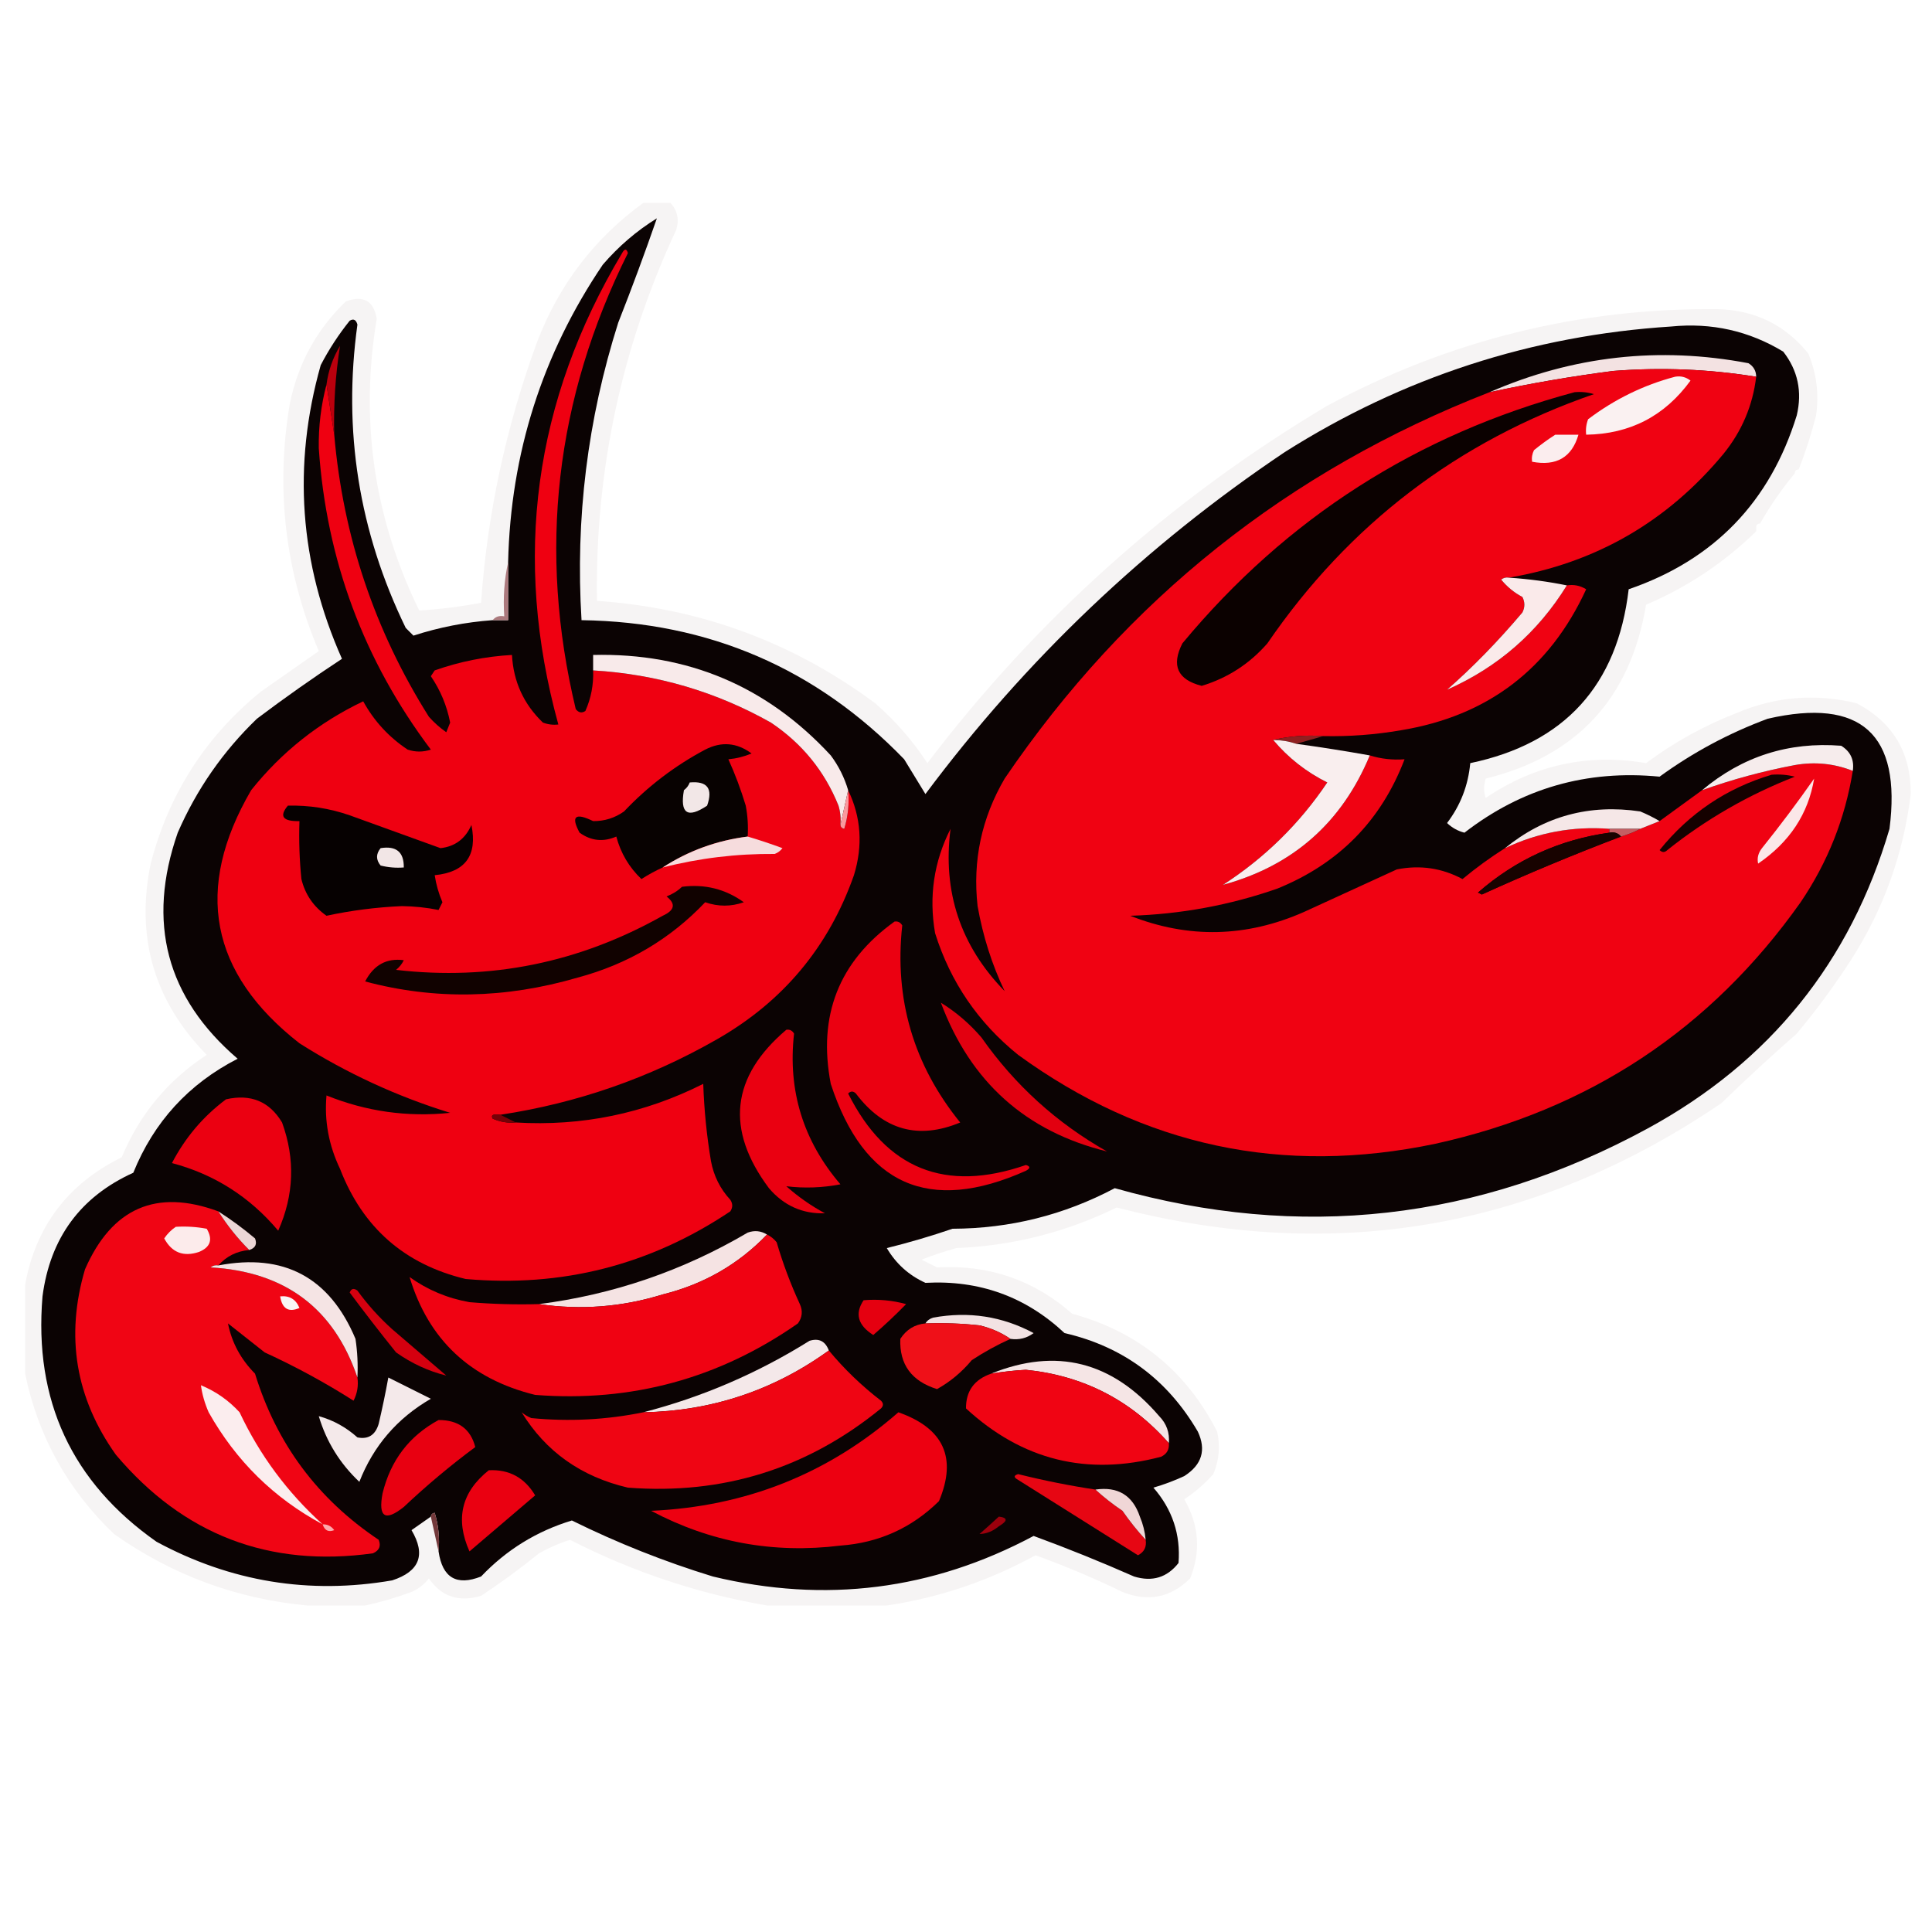
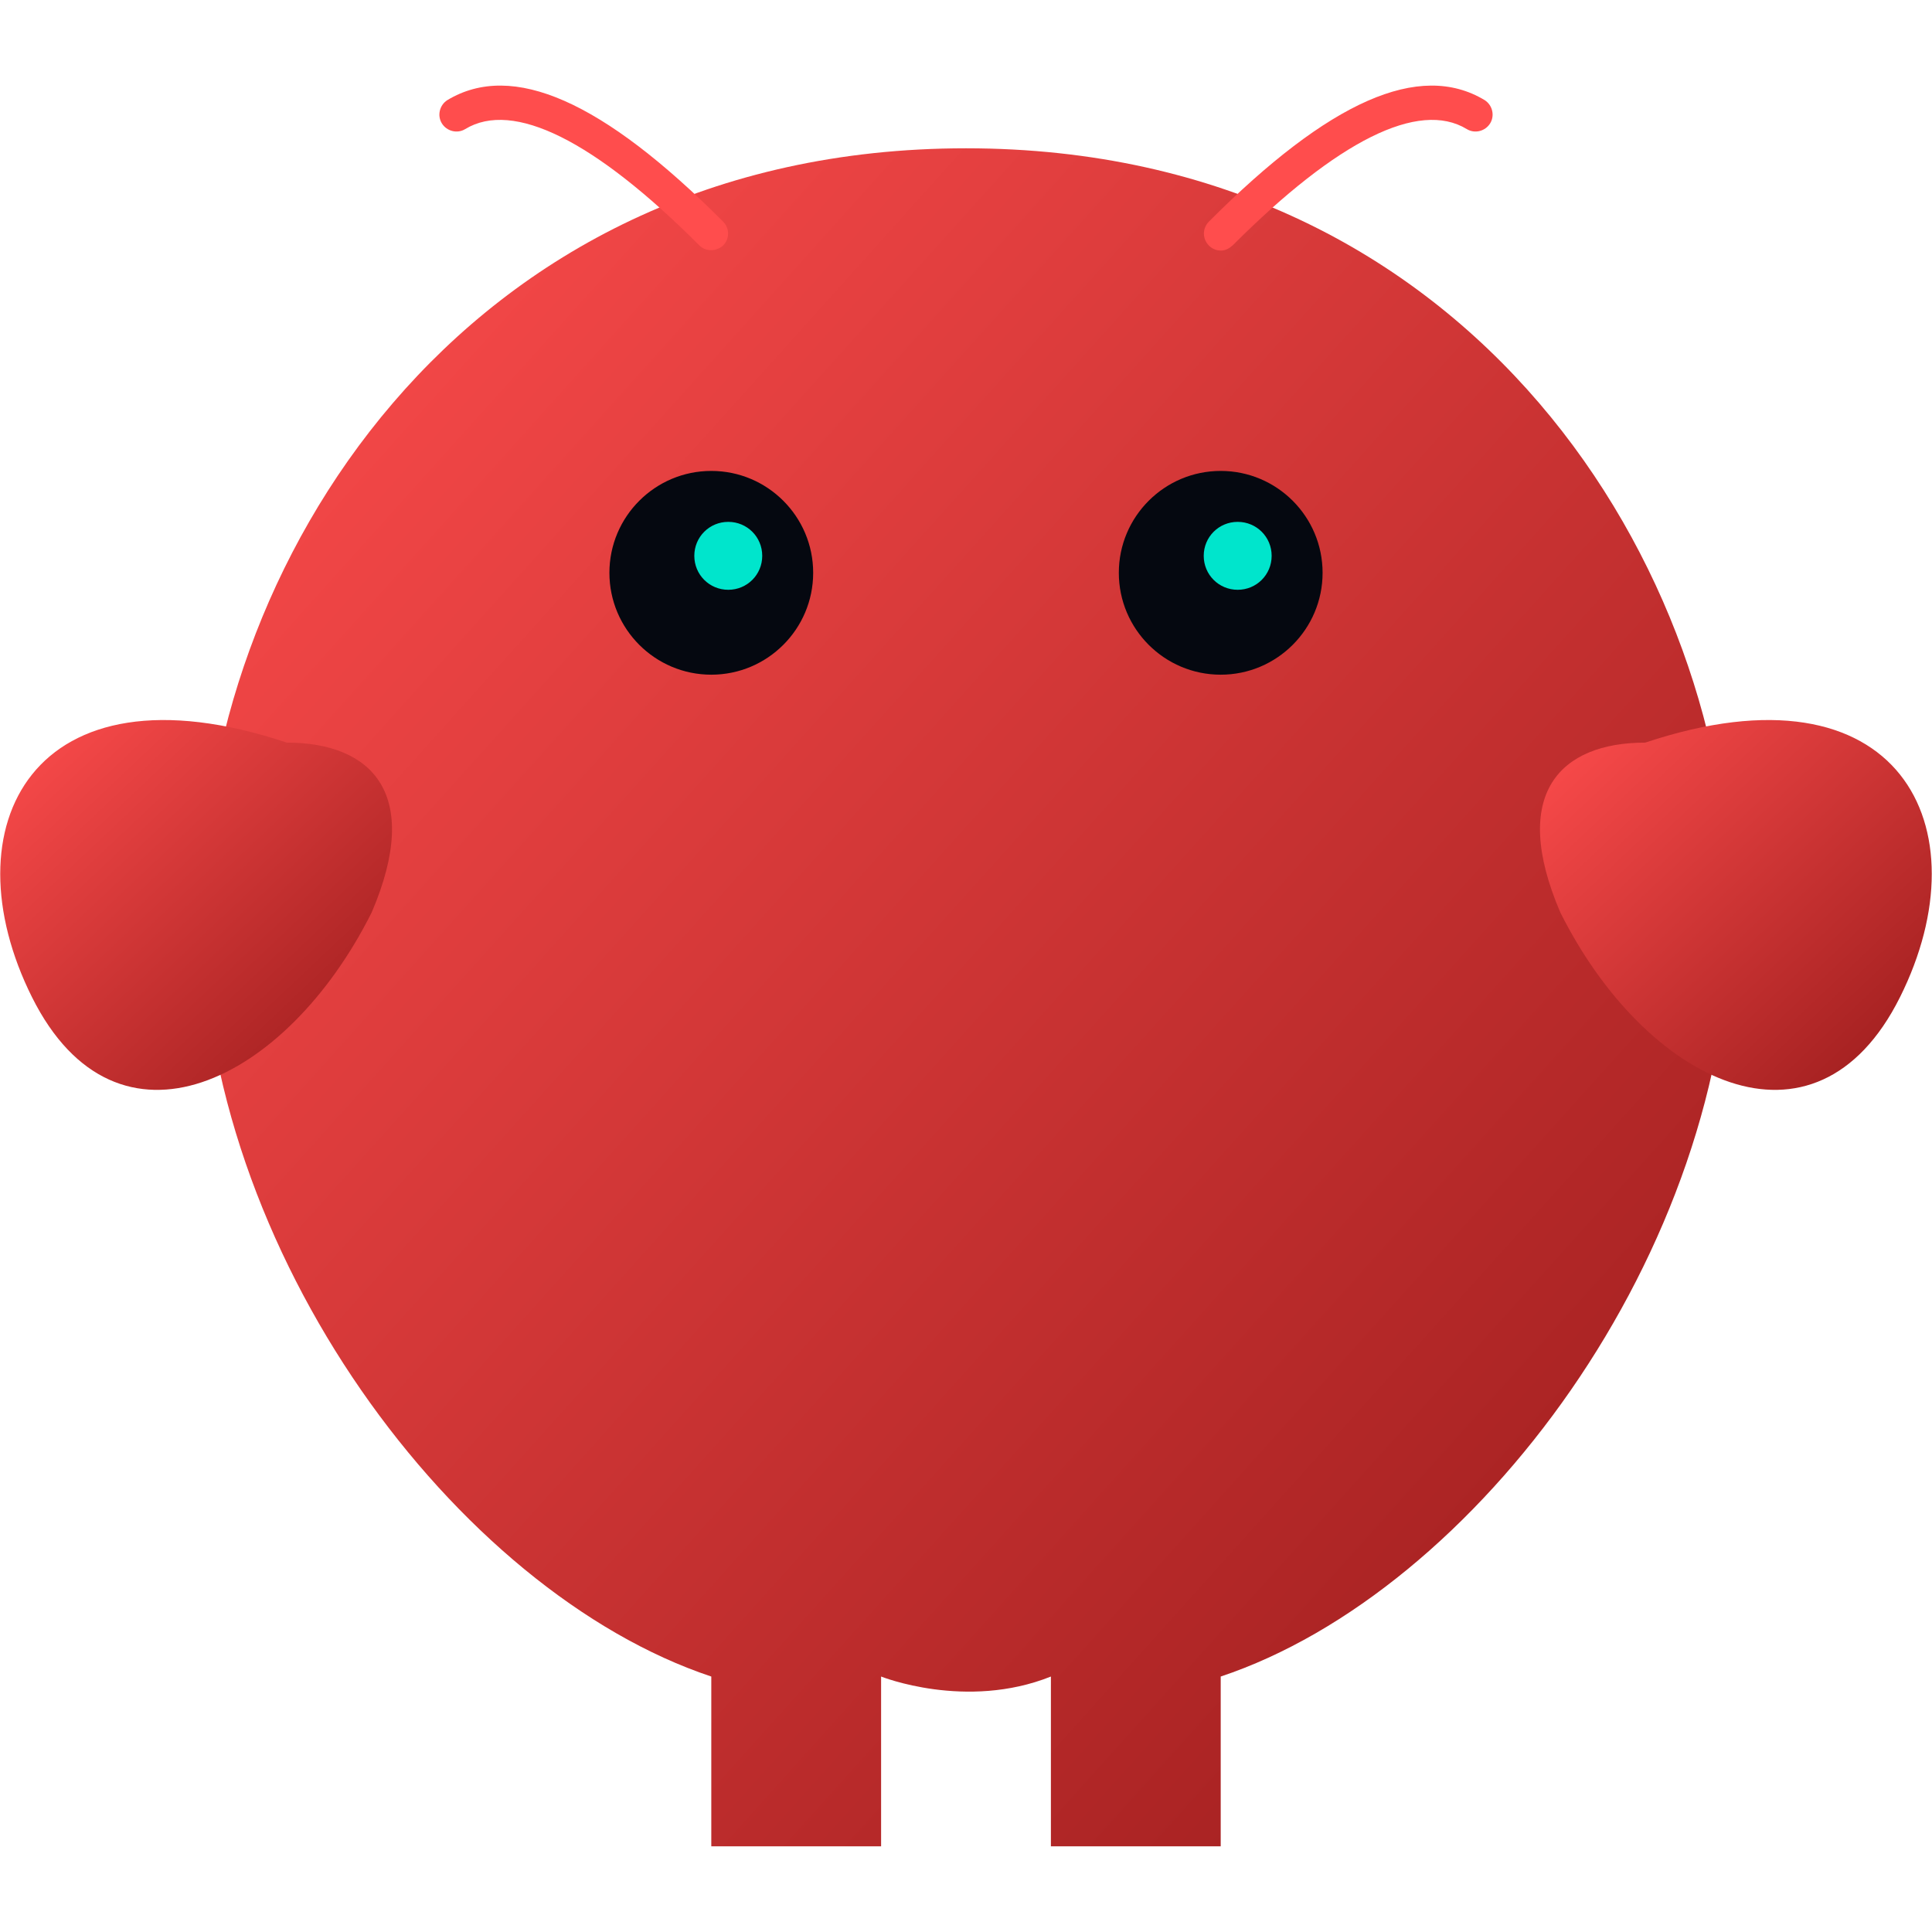
- <svg xmlns="http://www.w3.org/2000/svg" version="1.2" viewBox="0 0 500 500" width="500" height="500">
-   <style>
- 		.s0 { fill: #f6f4f4 } 
- 		.s1 { fill: #0b0303 } 
- 		.s2 { fill: #ef0011 } 
- 		.s3 { fill: #f3e2e2 } 
- 		.s4 { fill: #f00212 } 
- 		.s5 { fill: #ba000d } 
- 		.s6 { fill: #faf1f1 } 
- 		.s7 { fill: #0b0100 } 
- 		.s8 { fill: #fbedee } 
- 		.s9 { fill: #faeaea } 
- 		.s10 { fill: #ab797d } 
- 		.s11 { fill: #f8eaea } 
- 		.s12 { fill: #902021 } 
- 		.s13 { fill: #f9eeee } 
- 		.s14 { fill: #f6ecec } 
- 		.s15 { fill: #080201 } 
- 		.s16 { fill: #150100 } 
- 		.s17 { fill: #f2e7e7 } 
- 		.s18 { fill: #fbe7e8 } 
- 		.s19 { fill: #060101 } 
- 		.s20 { fill: #f5e7e7 } 
- 		.s21 { fill: #fa999e } 
- 		.s22 { fill: #c46064 } 
- 		.s23 { fill: #180300 } 
- 		.s24 { fill: #f6dcdd } 
- 		.s25 { fill: #f2e6e6 } 
- 		.s26 { fill: #110200 } 
- 		.s27 { fill: #eb0011 } 
- 		.s28 { fill: #e20010 } 
- 		.s29 { fill: #ea0011 } 
- 		.s30 { fill: #760007 } 
- 		.s31 { fill: #f00514 } 
- 		.s32 { fill: #fcebeb } 
- 		.s33 { fill: #ecd6d6 } 
- 		.s34 { fill: #f5e3e3 } 
- 		.s35 { fill: #f5e4e4 } 
- 		.s36 { fill: #faf6f6 } 
- 		.s37 { fill: #e50010 } 
- 		.s38 { fill: #d5000f } 
- 		.s39 { fill: #f2e2e3 } 
- 		.s40 { fill: #ef1018 } 
- 		.s41 { fill: #f4e8e9 } 
- 		.s42 { fill: #ef0513 } 
- 		.s43 { fill: #f5e5e5 } 
- 		.s44 { fill: #f00413 } 
- 		.s45 { fill: #f4e9ea } 
- 		.s46 { fill: #ed0011 } 
- 		.s47 { fill: #e80011 } 
- 		.s48 { fill: #e60613 } 
- 		.s49 { fill: #f0d6d6 } 
- 		.s50 { fill: #fca9ac } 
- 		.s51 { fill: #9c000c } 
- 		.s52 { fill: #73393b } 
- 	</style>
-   <g>
-     <path fill-rule="evenodd" class="s0" d="m166.5 52.5q3.5 0 7 0 2.75 2.99 1.5 7-21.27 45.61-20.5 96 39.99 2.76 72 26.5 7.87 6.86 13.5 15.5 42.88-56.39 103.5-92.5 47.35-25.46 101-25 14.52 0.38 23.5 11.5 3.19 7.74 2 16-1.81 7.18-4.5 14-1 0-1 1-5.04 6.05-9 13-1 0-1 1 0 0.5 0 1-12.42 12.15-28.5 19-6.02 36.27-41.5 45-0.83 2.75 0 5 19.02-12.85 41.5-9 10.85-8.09 23.5-13 15.01-6.37 31-2.5 14.09 7.43 14 23.5-2.83 23.25-15.5 43-6.42 9.92-14 19-10.04 8.8-19.5 18-72.02 48.88-156.5 27-19.63 9.6-41.5 10.5-4.59 1.27-9 3 2 1 4 2 20.09-1.11 35 12 25.46 6.95 37.5 30.5 1.26 5.69-1 11-3.38 3.79-7.5 6.5 5.74 10.07 1.5 20.5-7.55 7.47-17.5 3.5-11.01-5.34-22.5-9.5-18.26 10-38.5 13-15.5 0-31 0-26.62-4.54-51-17-4.17 1.33-8 3.5-7.23 5.87-15 11-8.62 2.58-13.5-4.5-1.82 2.32-4.5 3.5-6.06 2.24-12 3.5-7.5 0-15 0-27.42-2.56-50-18.5-18-17.25-23-41.5 0-11.5 0-23 4.12-22.7 25-33 6.95-16.67 22-26.5-20.39-20.8-14.5-49.5 7.01-26.98 28.5-44.5 7.56-5.27 15-10.5-13.09-30.88-7.5-64 3.16-15.57 14.5-26.5 6.85-2.48 8 4.5-6.59 39.53 11 75.5 7.99-0.49 16-2 2.42-34.57 14.5-67.5 8.51-22.23 27.5-36z" />
-   </g>
-   <g>
-     <path fill-rule="evenodd" class="s1" d="m113.5 401.5q0.48-5.1-1-10-0.91 0.19-1 1-2.46 1.74-5 3.5 5.65 9.54-5 13-32.21 5.55-61-10-32.89-23.11-29.5-63.5 2.96-22.67 23.5-32 7.99-19.75 27-29.5-27.65-23.7-15.5-58.5 7.33-16.82 20.5-29.5 10.79-8.14 22-15.5-16.49-37.08-5.5-76 3.19-6.13 7.5-11.5 1.48-0.89 2 1-5.69 41.09 12.5 78.5 1 1 2 2 9.97-3.24 20.5-4 2 0 4 0 0-7.5 0-15 0.99-42.22 24.5-77 6.12-7.12 14-12-4.65 13.43-10 27-11.93 37.6-9.5 77 49.38 0.7 83.5 36 2.75 4.5 5.5 9 38.99-52.24 93-88.5 45.84-29.03 100-32.5 15.69-1.56 29 6.5 5.68 7.29 3.5 16.5-10.38 33.62-43.5 45-4.39 37.33-41 45-0.79 8.63-6 15.5 1.91 1.83 4.5 2.5 22.27-17.25 50.5-14.5 12.93-9.41 28-15 36.22-8.28 31.5 28.5-15.19 51.69-62.5 77.5-65.92 35.87-138 15.5-19.67 10.42-42 10.5-8.39 2.88-17 5 3.58 6.08 10 9 20.92-1.14 36 13 22.67 5.23 34.5 25.5 3.33 7.13-3.5 11.5-3.88 1.8-8 3 7.36 8.45 6.5 19.5-4.43 5.66-11.5 3.5-12.84-5.67-26-10.5-39.4 21.02-83 10.5-18.85-5.78-36.5-14.5-13.65 4.14-23.5 14.5-9.51 3.74-11-6.5z" />
-   </g>
-   <g>
-     <path fill-rule="evenodd" class="s2" d="m153.5 173.5q24.62 1.46 46 13.5 12.11 8.1 17.5 21.5 0.74 2.45 0.5 5 0.09 0.81 1 1 1.48-4.9 1-10 5.04 10.48 1.5 22-9.81 27.86-35.5 42.5-26.17 14.97-56 19.5-2.77-0.4-2 1 2.86 1.27 6 1 25.64 1.53 48.5-10 0.34 10.08 2 20 1.08 5.76 5 10 1 1.5 0 3-31.11 20.84-68.5 17.5-23.7-5.7-32.5-28.5-4.39-9.18-3.5-19 15.41 6.23 32 4.5-20.68-6.39-39-18-34.81-27.22-12.5-65.5 11.84-14.83 29-23 4.21 7.66 11.5 12.5 3 1 6 0-26.04-34.62-29-78-0.13-8.46 2-16.5 1 6.5 2 13 3.43 39.53 24.5 73 2.03 2.28 4.5 4 0.5-1.25 1-2.5-1.27-6.54-5-12 0.5-0.75 1-1.5 9.72-3.43 20-4 0.55 10.34 8 17.5 1.94 0.74 4 0.5-17.8-64.6 16.5-122 0.98-1.79 1.5 0-28.21 56.64-13.5 118 1.08 1.43 2.5 0.5 2.21-4.98 2-10.5z" />
-   </g>
-   <g>
-     <path fill-rule="evenodd" class="s3" d="m454.5 97.5q-18.37-2.97-37-1.5-16.14 2.08-32 5.5 32.38-14.09 67-7.5 1.98 1.22 2 3.5z" />
-   </g>
-   <g>
-     <path fill-rule="evenodd" class="s4" d="m454.5 97.5q-1.33 11.18-8.5 20-21.81 26.28-55.5 32-1.11-0.2-2 0.5 2.31 2.82 5.5 4.5 1 2 0 4-9.56 11.3-19.5 20 19.71-8.72 31-27 2.68-0.43 5 1-14.24 30.97-48 36.5-9.93 1.71-20 1.5-6.8-0.48-13 1 5.81 6.92 14 11-10.78 16.03-27 26.5 27.16-7.4 38-33.5 4.34 1.35 9 1-9.08 23.84-33 33.5-18.45 6.41-38 7 22.59 8.92 45-1 12.05-5.52 24-11 9.01-1.79 17 2.5 5.28-4.38 11-8 12.8-6.07 27-5 0 0.5 0 1-19.34 2.69-34 15.5 0.5 0.25 1 0.5 17.79-8.09 36-15 2.71-0.79 5-2 2.5-1 5-2 5.53-4.04 11-8 11.7-4.18 24-6.5 7.78-1.36 15 1.5-2.97 18.45-13.5 34-34.92 49.37-94.5 62.5-59.27 12.45-108-23-15.53-12.52-21.5-31.5-2.47-14.26 4-27-3.15 24.41 14 42-4.92-10.28-7-22-1.97-17.63 7-33 47.28-69.5 125.5-100 15.86-3.42 32-5.5 18.63-1.47 37 1.5z" />
-   </g>
-   <g>
-     <path fill-rule="evenodd" class="s5" d="m86.5 112.5q-1-6.5-2-13 0.7-5.34 3.5-10-1.8 11.32-1.5 23z" />
-   </g>
-   <g>
-     <path fill-rule="evenodd" class="s6" d="m433.5 97.5q2.22-0.39 4 1-10 13.75-27 14-0.24-2.06 0.5-4 10.3-7.78 22.5-11z" />
-   </g>
-   <g>
-     <path fill-rule="evenodd" class="s7" d="m407.5 101.5q2.55-0.24 5 0.5-52.87 18.31-84.5 64.5-6.94 7.95-17 11-9.38-2.38-5-11 40.38-48.62 101.5-65z" />
-   </g>
-   <g>
-     <path fill-rule="evenodd" class="s8" d="m402.5 112.5q3 0 6 0-2.56 8.8-12 7-0.22-1.58 0.5-3 2.72-2.22 5.5-4z" />
-   </g>
-   <g>
- 	</g>
-   <g>
- 	</g>
-   <g>
- 	</g>
-   <g>
- 	</g>
-   <g>
- 	</g>
-   <g>
- 	</g>
-   <g>
- 	</g>
-   <g>
-     <path fill-rule="evenodd" class="s9" d="m390.5 149.5q7.77 0.52 15 2-11.29 18.28-31 27 9.94-8.7 19.5-20 1-2 0-4-3.19-1.68-5.5-4.5 0.89-0.7 2-0.5z" />
-   </g>
-   <g>
-     <path fill-rule="evenodd" class="s10" d="m131.5 145.5q0 7.5 0 15-2 0-4 0 1.06-1.36 3-1-0.48-7.29 1-14z" />
-   </g>
-   <g>
-     <path fill-rule="evenodd" class="s11" d="m219.5 204.5q-1 4.5-2 9 0.24-2.55-0.5-5-5.39-13.4-17.5-21.5-21.38-12.04-46-13.5 0-2 0-4 36.7-0.86 61.5 26 3.06 4.11 4.5 9z" />
-   </g>
-   <g>
-     <path fill-rule="evenodd" class="s12" d="m329.5 191.5q6.2-1.48 13-1-3.5 1-7 2-2.9-0.97-6-1z" />
-   </g>
-   <g>
-     <path fill-rule="evenodd" class="s13" d="m329.5 191.5q3.1 0.03 6 1 9.55 1.31 19 3-10.84 26.1-38 33.5 16.22-10.47 27-26.5-8.19-4.08-14-11z" />
-   </g>
-   <g>
-     <path fill-rule="evenodd" class="s14" d="m479.5 199.5q-7.22-2.86-15-1.5-12.3 2.32-24 6.5 15.6-13.11 36-11.5 3.63 2.26 3 6.5z" />
-   </g>
-   <g>
-     <path fill-rule="evenodd" class="s15" d="m193.5 216.5q-12.01 1.52-22 8-2.83 1.29-5.5 3-4.79-4.57-6.5-11-5.04 2.2-9.5-1-3.47-6.4 3.5-3 4.4 0.05 8-2.5 9.22-9.73 21-16 6.3-3.24 12 1-2.9 1.22-6 1.5 2.61 5.74 4.5 12 0.75 3.97 0.5 8z" />
-   </g>
-   <g>
-     <path fill-rule="evenodd" class="s16" d="m458.5 200.5q3.04-0.24 6 0.5-18.02 7.05-33 19-1 1-2 0 11.53-14.3 29-19.5z" />
-   </g>
-   <g>
-     <path fill-rule="evenodd" class="s17" d="m178.5 202.5q6.85-0.63 4.5 6-7.6 5.09-6-4 1.08-0.82 1.5-2z" />
-   </g>
-   <g>
-     <path fill-rule="evenodd" class="s18" d="m469.5 201.5q-2.26 13.65-14.5 22-0.47-2.11 1-4 7.08-8.82 13.5-18z" />
-   </g>
-   <g>
-     <path fill-rule="evenodd" class="s19" d="m74.5 208.5q8.22-0.2 16 2.5 11.8 4.26 23.5 8.5 5.65-0.63 8-6 2.41 11.83-9.5 13 0.55 3.61 2 7-0.5 1-1 2-4.67-0.94-9.5-1-9.96 0.44-19.5 2.5-5.05-3.55-6.5-9.5-0.75-7.48-0.5-15-6.47 0.15-3-4z" />
-   </g>
-   <g>
-     <path fill-rule="evenodd" class="s20" d="m429.5 212.5q-2.5 1-5 2-4 0-8 0-14.2-1.07-27 5 15.27-12.44 35-9.5 2.72 1.14 5 2.5z" />
-   </g>
-   <g>
-     <path fill-rule="evenodd" class="s21" d="m219.5 204.5q0.48 5.1-1 10-0.91-0.19-1-1 1-4.5 2-9z" />
-   </g>
-   <g>
-     <path fill-rule="evenodd" class="s22" d="m416.5 215.5q0-0.5 0-1 4 0 8 0-2.29 1.21-5 2-1.06-1.36-3-1z" />
-   </g>
-   <g>
-     <path fill-rule="evenodd" class="s23" d="m416.5 215.5q1.94-0.36 3 1-18.21 6.91-36 15-0.5-0.25-1-0.5 14.66-12.81 34-15.5z" />
-   </g>
-   <g>
-     <path fill-rule="evenodd" class="s24" d="m193.5 216.5q4.39 1.3 9 3-0.79 1.04-2 1.5-14.77-0.13-29 3.5 9.99-6.48 22-8z" />
-   </g>
-   <g>
-     <path fill-rule="evenodd" class="s25" d="m98.5 219.5q6.09-0.98 6 5-3.04 0.24-6-0.5-1.84-2.24 0-4.5z" />
-   </g>
-   <g>
-     <path fill-rule="evenodd" class="s26" d="m176.5 229.5q8.85-1.14 16 4-4.98 1.75-10 0-13.56 14.3-33 19.5-28.06 8.2-55 1 3.32-6.4 10-5.5-0.71 1.47-2 2.5 36.58 4.24 69-14 4.68-2.13 1-5 2.35-0.91 4-2.5z" />
-   </g>
-   <g>
-     <path fill-rule="evenodd" class="s27" d="m231.5 238.5q1.31-0.2 2 1-3.13 28.62 15 51-16.25 6.75-27-7.5-1-1-2 0 14.73 29.34 46 18.5 1.79 0.52 0 1.5-37.63 16.82-50.5-22.5-5.1-26.48 16.5-42z" />
-   </g>
-   <g>
-     <path fill-rule="evenodd" class="s28" d="m243.5 259.5q5.88 3.62 10.5 9 12.96 18.46 32.5 29.5-31.51-7.75-43-38.5z" />
-   </g>
-   <g>
-     <path fill-rule="evenodd" class="s29" d="m203.5 266.5q1.31-0.2 2 1-2.48 22.08 12 39-6.99 1.35-14 0.5 4.59 4.08 10 7-8.71 0.28-14.5-6.5-16.98-22.76 4.5-41z" />
-   </g>
-   <g>
-     <path fill-rule="evenodd" class="s27" d="m58.5 284.5q9.6-2.17 14.5 6 5.15 14.18-1 28-11.05-13.14-27.5-17.5 5.15-9.9 14-16.5z" />
-   </g>
-   <g>
-     <path fill-rule="evenodd" class="s30" d="m129.5 288.5q2 1 4 2-3.14 0.27-6-1-0.77-1.4 2-1z" />
-   </g>
-   <g>
-     <path fill-rule="evenodd" class="s31" d="m56.5 313.5q3.43 5.43 8 10-4.88 0.44-8 4-1.11-0.2-2 0.5 28.91 1.65 38 28.5 0.45 3.16-1 6-11.02-7.01-23-12.5-4.75-3.75-9.5-7.5 1.47 7.42 7 13 8.34 27.18 32 43 0.99 2.41-1.5 3.5-40.25 5.58-66.5-25.5-15.67-22.01-8-48 10.46-23.87 34.5-15z" />
-   </g>
-   <g>
-     <path fill-rule="evenodd" class="s32" d="m45.5 317.5q4.03-0.25 8 0.5 2.46 4.16-2 6-6.04 2.01-9-3.5 1.26-1.85 3-3z" />
-   </g>
-   <g>
-     <path fill-rule="evenodd" class="s33" d="m56.5 313.5q4.91 3.14 9.5 7 0.88 2.25-1.5 3-4.57-4.57-8-10z" />
-   </g>
-   <g>
-     <path fill-rule="evenodd" class="s34" d="m198.5 319.5q-11.1 11.56-27 15.5-15.75 4.88-32 2.5 28.81-3.69 54-18.5 2.65-0.96 5 0.5z" />
-   </g>
-   <g>
-     <path fill-rule="evenodd" class="s4" d="m198.5 319.5q1.44 0.68 2.5 2 2.41 8.23 6 16 1.2 2.64-0.5 5-30.65 21.41-68 18.5-25.16-6.17-32.5-30.5 6.96 4.99 15.5 6.5 8.99 0.75 18 0.5 16.25 2.38 32-2.5 15.9-3.94 27-15.5z" />
-   </g>
-   <g>
-     <path fill-rule="evenodd" class="s35" d="m92.5 356.5q-9.09-26.85-38-28.5 0.89-0.7 2-0.5 25.47-4.89 35.5 19 0.75 4.98 0.5 10z" />
-   </g>
-   <g>
-     <path fill-rule="evenodd" class="s36" d="m72.5 335.5q3.62-0.38 5 3-4.22 1.83-5-3z" />
-   </g>
-   <g>
-     <path fill-rule="evenodd" class="s37" d="m223.5 336.5q5.59-0.48 11 1-4.04 4.16-8.5 8-5.99-3.8-2.5-9z" />
-   </g>
-   <g>
-     <path fill-rule="evenodd" class="s38" d="m90.5 334.5q0.59-1.54 2-0.5 3.94 5.45 9 10 7 6 14 12-6.91-1.7-13-6-6.21-7.72-12-15.5z" />
-   </g>
-   <g>
-     <path fill-rule="evenodd" class="s39" d="m261.5 346.5q-3.54-2.44-8-3.5-6.98-0.75-14-0.5 0.63-1.08 2-1.5 13.82-2.52 26 4-2.63 1.98-6 1.5z" />
-   </g>
-   <g>
-     <path fill-rule="evenodd" class="s40" d="m239.5 342.5q7.02-0.25 14 0.5 4.46 1.06 8 3.5-5.2 2.35-10 5.5-3.88 4.65-9 7.5-9.89-3.09-9.5-13 2.36-3.63 6.5-4z" />
-   </g>
-   <g>
-     <path fill-rule="evenodd" class="s41" d="m214.5 349.5q-21.43 15.48-48 16 22.82-5.9 43-18.5 3.64-1.12 5 2.5z" />
-   </g>
-   <g>
-     <path fill-rule="evenodd" class="s42" d="m214.5 349.5q5.96 7.2 13.5 13 1 1 0 2-28.58 23.34-65.5 20.5-18.15-4.24-27.5-19.5 1.13 0.94 2.5 1.5 14.7 1.42 29-1.5 26.57-0.52 48-16z" />
-   </g>
-   <g>
-     <path fill-rule="evenodd" class="s43" d="m302.5 373.5q-14.74-16.73-37-19-4.55 0.25-9 1 25.3-10.24 43.5 11 2.85 2.91 2.5 7z" />
-   </g>
-   <g>
-     <path fill-rule="evenodd" class="s44" d="m302.5 373.5q0.21 2.44-2 3.5-28.69 7.6-50.5-12.5-0.06-6.71 6.5-9 4.45-0.75 9-1 22.26 2.27 37 19z" />
-   </g>
-   <g>
-     <path fill-rule="evenodd" class="s45" d="m100.5 356.5q5.42 2.71 11 5.5-13.04 7.54-18.5 21.5-7.57-7.14-10.5-17 5.58 1.54 10 5.5 4.2 0.84 5.5-3.5 1.41-5.99 2.5-12z" />
-   </g>
-   <g>
-     <path fill-rule="evenodd" class="s8" d="m83.5 394.5q-18.9-10.15-29.5-29-1.54-3.52-2-7 5.79 2.39 10 7 7.82 16.63 21.5 29z" />
-   </g>
-   <g>
-     <path fill-rule="evenodd" class="s46" d="m232.5 365.5q17.6 6.19 10.5 23-10.6 10.42-25.5 11.5-25.94 3.21-49-9 36.75-1.65 64-25.5z" />
-   </g>
-   <g>
-     <path fill-rule="evenodd" class="s47" d="m113.5 367.5q7.7-0.01 9.5 7-9.69 7.19-18.5 15.5-7.23 5.76-5.5-3.5 3.12-12.84 14.5-19z" />
-   </g>
-   <g>
-     <path fill-rule="evenodd" class="s29" d="m126.5 380.5q7.88-0.4 12 6.5-8.5 7.25-17 14.5-5.62-12.55 5-21z" />
-   </g>
-   <g>
-     <path fill-rule="evenodd" class="s48" d="m283.5 385.5q3.22 2.95 7 5.5 2.8 4.03 6 7.5 0.42 2.77-2 4-15.5-9.75-31-19.5-1.79-0.98 0-1.5 9.96 2.49 20 4z" />
-   </g>
-   <g>
-     <path fill-rule="evenodd" class="s49" d="m283.5 385.5q8.71-1.27 11.5 7 1.22 2.9 1.5 6-3.2-3.47-6-7.5-3.78-2.55-7-5.5z" />
-   </g>
-   <g>
-     <path fill-rule="evenodd" class="s50" d="m83.5 394.5q1.88-0.06 3 1.5-2.25 0.88-3-1.5z" />
-   </g>
-   <g>
-     <path fill-rule="evenodd" class="s51" d="m258.5 392.5q3.51 0.41 0 2.5-2.33 1.93-5 2 2.61-2.28 5-4.5z" />
-   </g>
-   <g>
-     <path fill-rule="evenodd" class="s52" d="m111.5 392.5q0.09-0.81 1-1 1.48 4.9 1 10-1-4.5-2-9z" />
-   </g>
+ <svg xmlns="http://www.w3.org/2000/svg" viewBox="0 0 512 512" data-selfhst="openclaw">
+   <linearGradient id="openclaw-a" x1="-694.696" y1="793.943" x2="-690.195" y2="789.442" gradientUnits="userSpaceOnUse" gradientTransform="matrix(90 0 0 -100 62582 79427)">
+     <stop offset="0" stop-color="#ff4d4d" />
+     <stop offset="1" stop-color="#991b1b" />
+   </linearGradient>
+   <path d="m256 39.3c-135 0-202.5 112.5-202.5 202.5s67.5 180 135 202.5v45h45v-45s22.5 9 45 0v45h45v-45c67.5-22.5 135-112.5 135-202.5S391 39.3 256 39.3" fill="url(#openclaw-a)" />
+   <linearGradient id="openclaw-b" x1="-672.565" y1="777.351" x2="-668.064" y2="772.849" gradientUnits="userSpaceOnUse" gradientTransform="matrix(23.0719 0 0 -21.7808 15519.7 17119.95)">
+     <stop offset="0" stop-color="#ff4d4d" />
+     <stop offset="1" stop-color="#991b1b" />
+   </linearGradient>
+   <path d="m76 196.8c-67.5-22.5-90 22.5-67.5 67.5s67.5 22.5 90-22.5c13.5-31.5 0-45-22.5-45" fill="url(#openclaw-b)" />
+   <linearGradient id="openclaw-c" x1="-658.669" y1="777.486" x2="-654.168" y2="772.985" gradientUnits="userSpaceOnUse" gradientTransform="matrix(23.0719 0 0 -21.7808 15610.38 17119.95)">
+     <stop offset="0" stop-color="#ff4d4d" />
+     <stop offset="1" stop-color="#991b1b" />
+   </linearGradient>
+   <path d="m436 196.8c67.5-22.5 90 22.5 67.5 67.5s-67.5 22.5-90-22.5c-13.5-31.5 0-45 22.5-45" fill="url(#openclaw-c)" />
+   <path d="m188.5 66.3c-1.2 0-2.3-.4-3.2-1.3-27.8-27.8-49.3-38.5-62-30.8-2.1 1.3-4.9.6-6.2-1.5s-.6-4.9 1.5-6.2c17.2-10.3 41.1.2 73 32.2 1.8 1.8 1.8 4.6 0 6.4-.8.7-2 1.2-3.1 1.2M326.7 65c27.8-27.8 49.3-38.5 62-30.8 2.1 1.3 4.9.6 6.2-1.5s.6-4.9-1.5-6.2c-17.2-10.3-41.1.2-73 32.2-1.8 1.8-1.8 4.6 0 6.4.9.9 2 1.3 3.2 1.3s2.2-.6 3.1-1.4" fill="#ff4d4d" />
+   <path d="m188.5 124.8c14.9 0 27 12.1 27 27s-12.1 27-27 27-27-12.1-27-27 12.1-27 27-27m135 0c14.9 0 27 12.1 27 27s-12.1 27-27 27-27-12.1-27-27 12.1-27 27-27" fill="#050810" />
+   <path d="m193 138.3c5 0 9 4 9 9s-4 9-9 9-9-4-9-9 4-9 9-9m135 0c5 0 9 4 9 9s-4 9-9 9-9-4-9-9 4-9 9-9" fill="#00e5cc" />
</svg>
